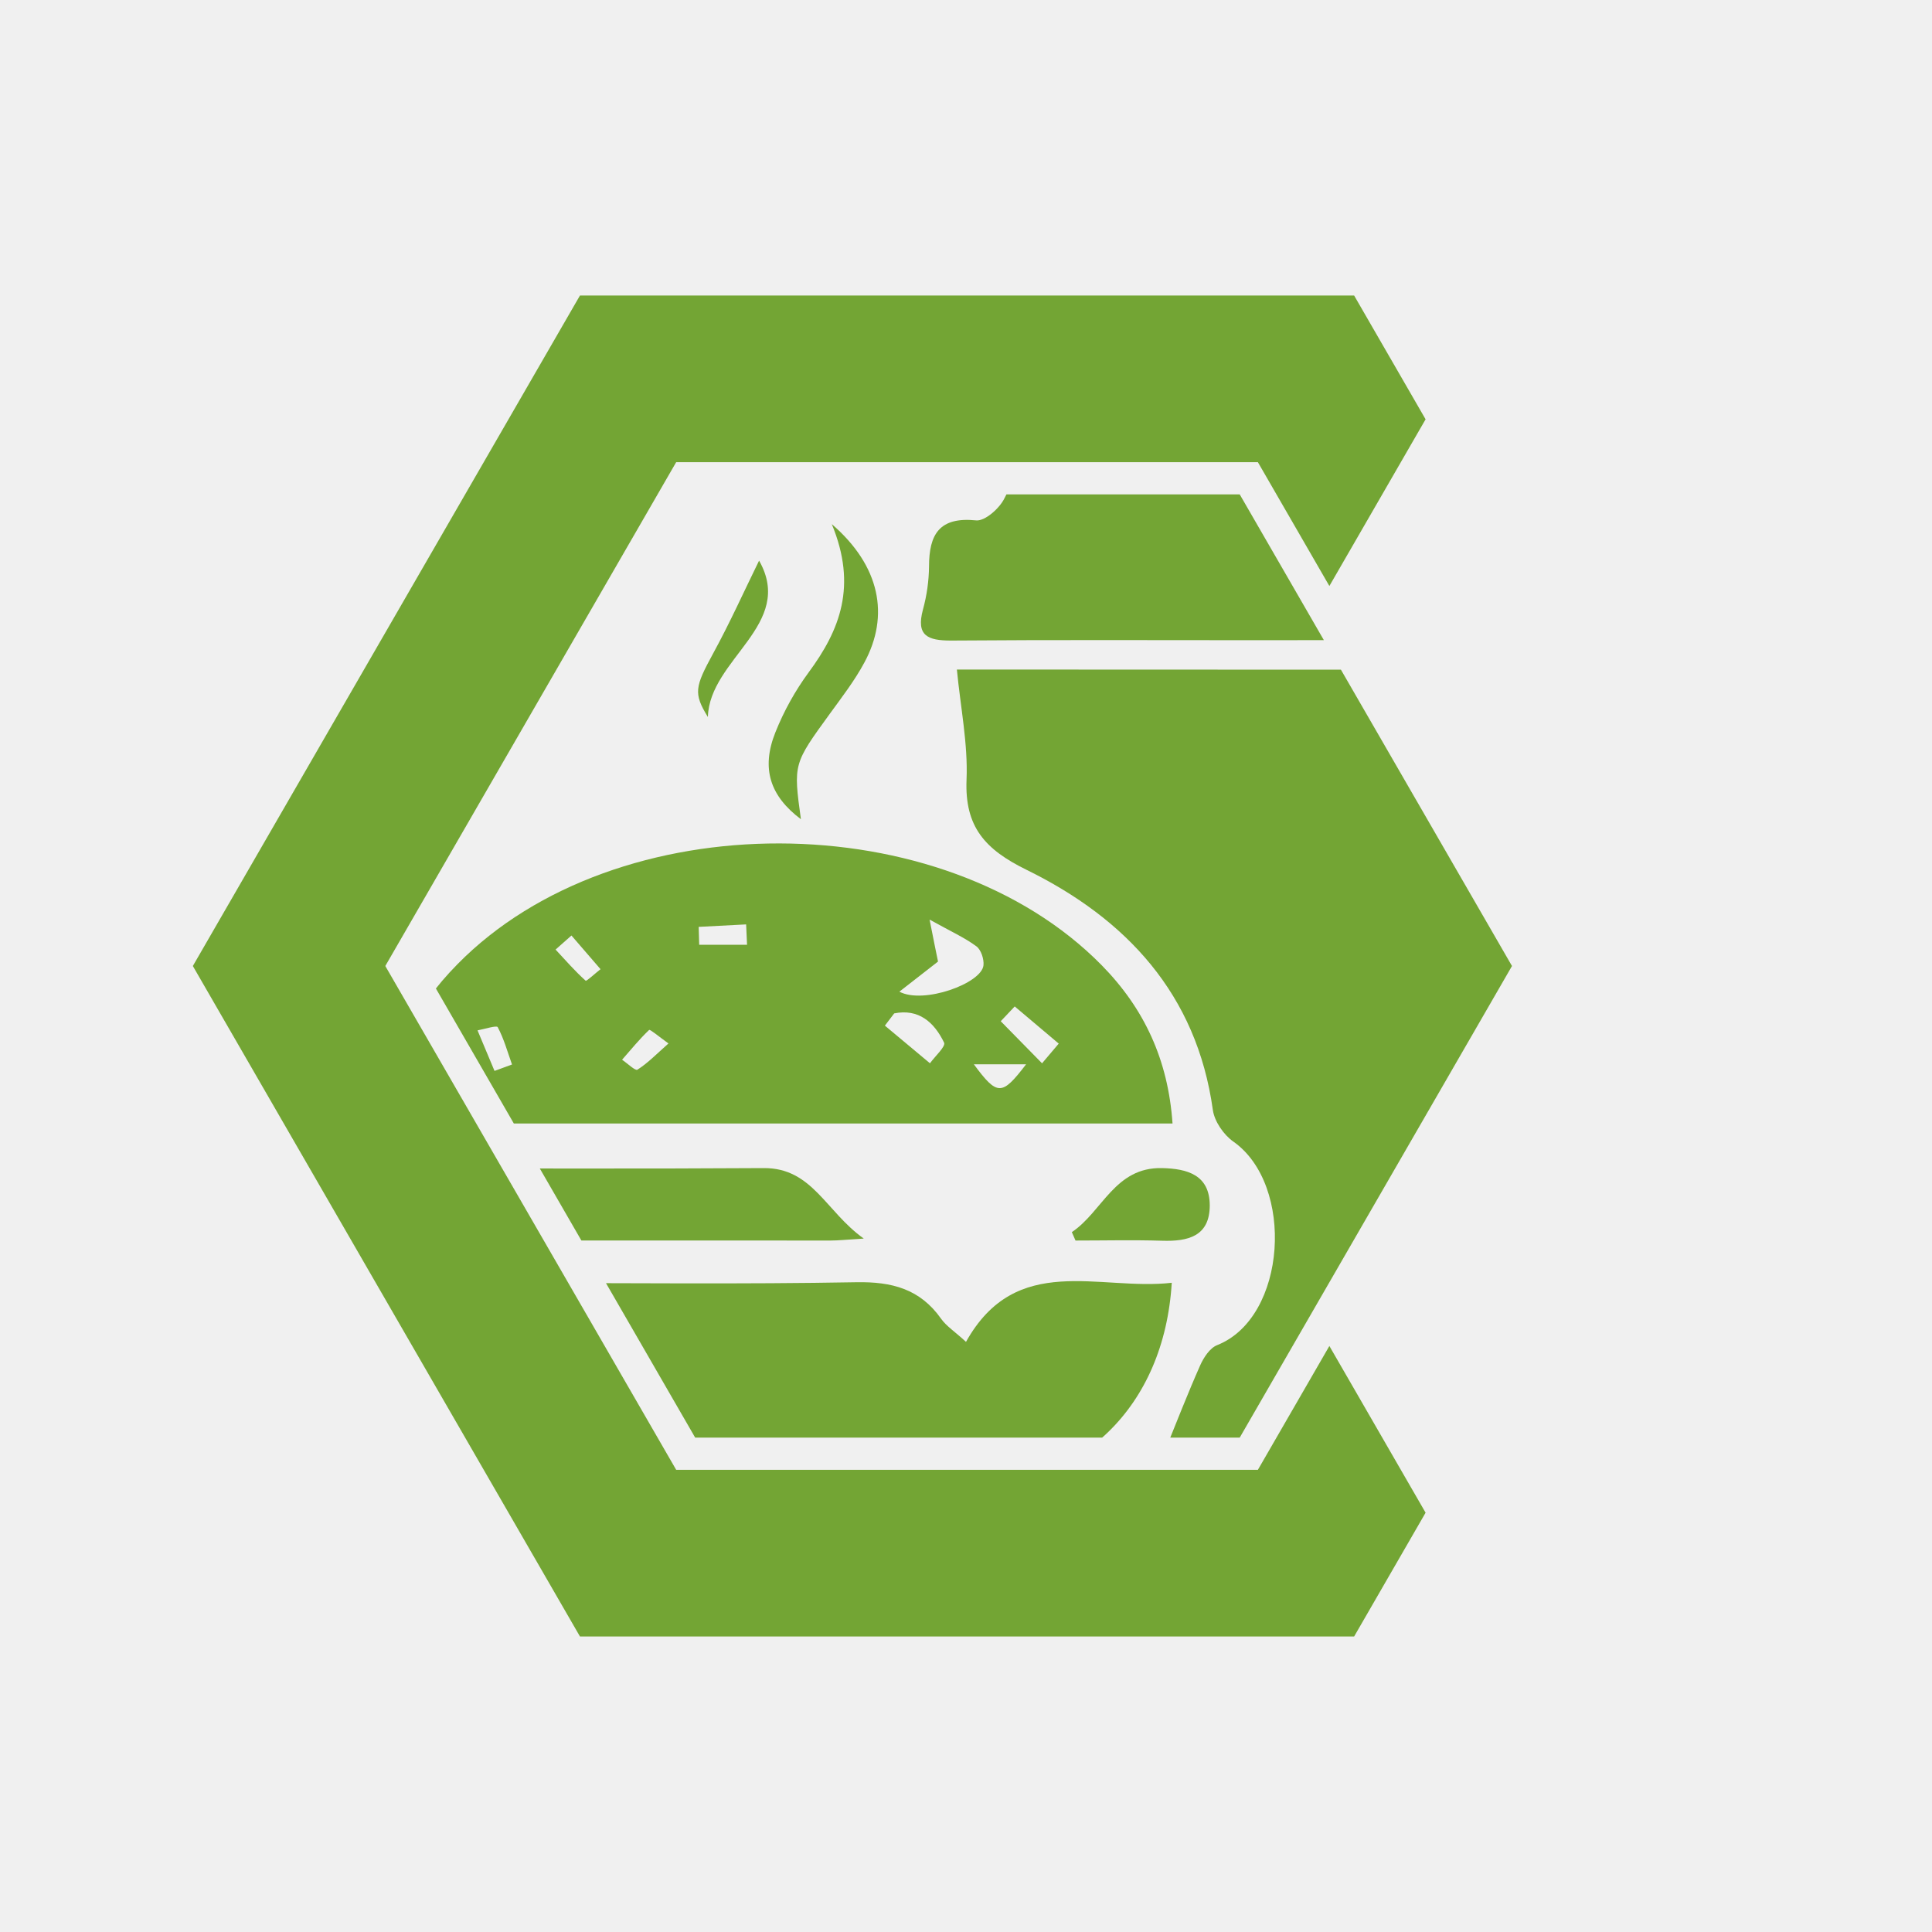
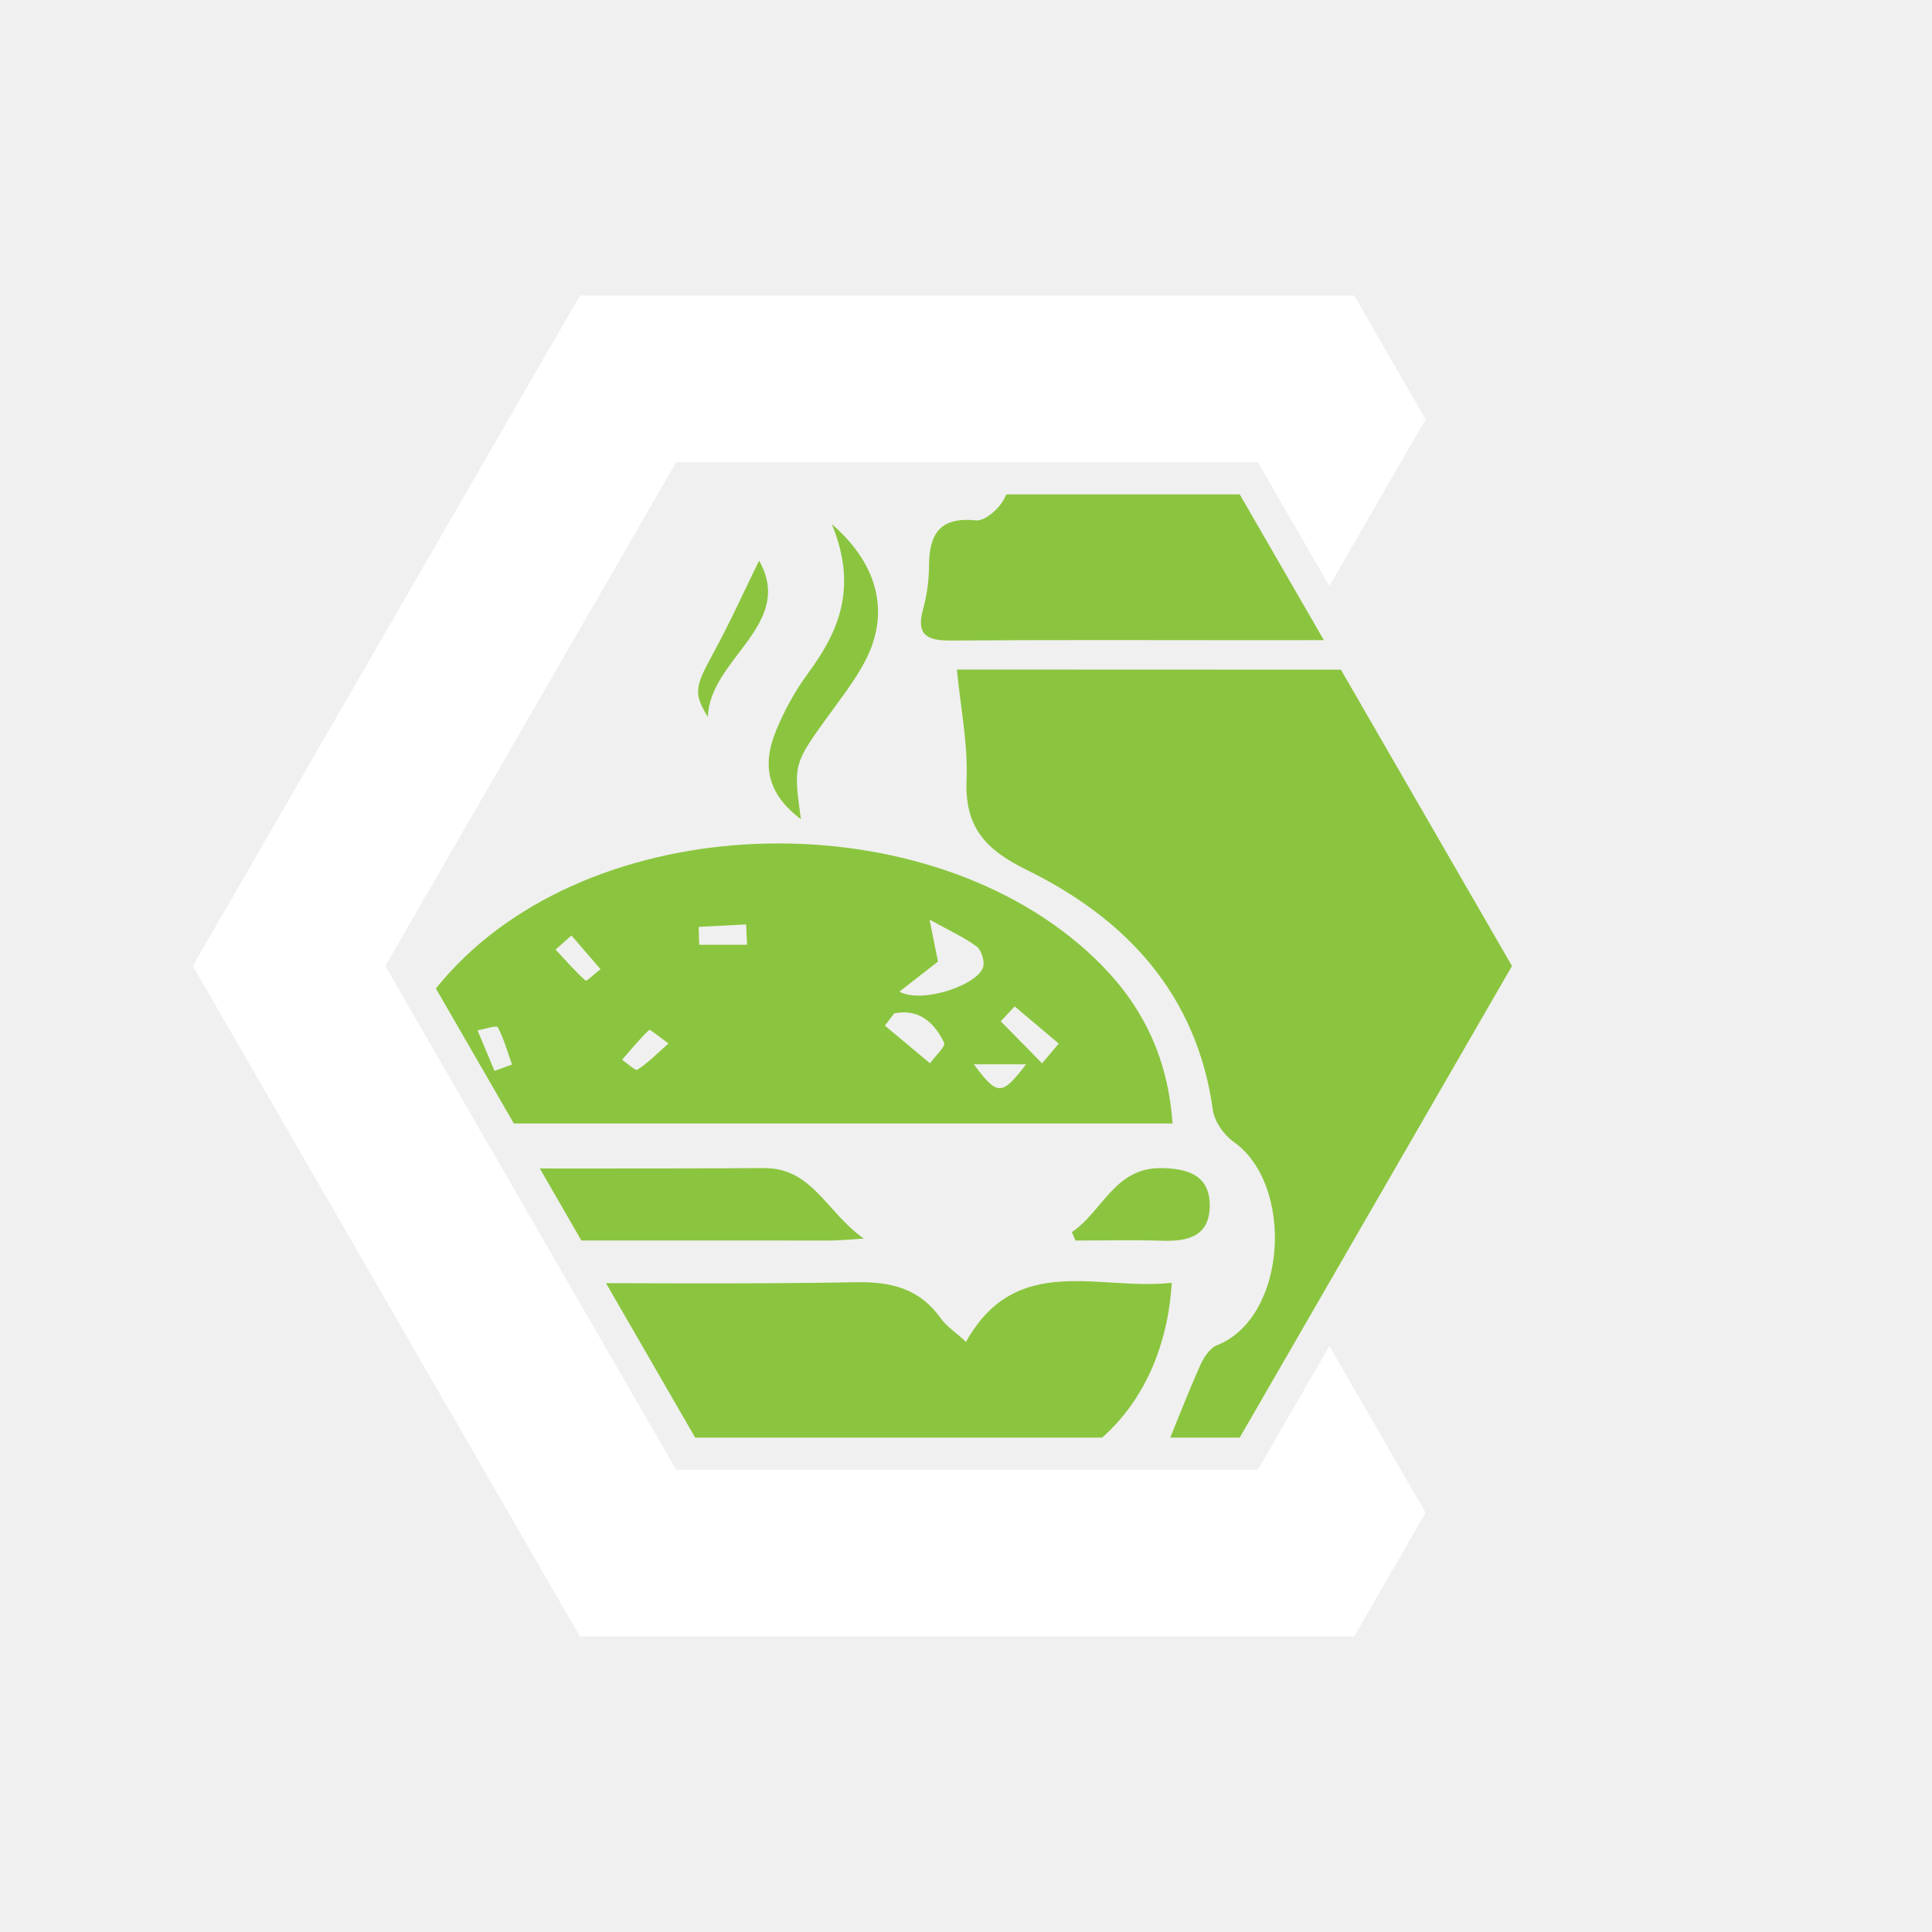
<svg xmlns="http://www.w3.org/2000/svg" id="Layer_1" data-name="Layer 1" viewBox="0 0 600 600">
  <defs>
-     <style>.cls-1{fill:none;}.cls-2{clip-path:url(#clip-path);}.cls-3{fill:#73a534;}.cls-4{fill:#73a534;}.cls-5{clip-path:url(#clip-path-2);}.cls-6{fill:#ee4036;}</style>
+     <style>.cls-1{fill:none;}.cls-2{clip-path:url(#clip-path);}.cls-3{fill:#8bc53f;}.cls-4{fill:#fff;}.cls-5{clip-path:url(#clip-path-2);}.cls-6{fill:#ee4036;}</style>
    <clipPath id="clip-path">
      <polygon class="cls-1" points="215.89 446.46 131.34 300 215.89 153.54 385.01 153.54 469.56 300 385.01 446.46 215.89 446.46" />
    </clipPath>
    <clipPath id="clip-path-2">
      <polygon class="cls-1" points="216.66 1066.46 132.1 920 216.66 773.54 385.77 773.54 470.33 920 385.77 1066.46 216.66 1066.46" />
    </clipPath>
  </defs>
  <g class="cls-2">
    <path class="cls-3" d="M487,208c-4.18,41.62-8.24,81.84-12.24,122.06-3.5,35.34-7.15,70.67-10.28,106-1.35,15.14-.85,15.2-15.52,15.24l-77.17.27c-3.62,0-7.23,0-10.41,0,4-9.87,7.47-18.8,11.35-27.55,1.08-2.44,3-5.39,5.28-6.28,21.67-8.59,24.12-49.81,5-63.22-3-2.11-5.85-6.26-6.35-9.81-5-36-26.93-59.41-57.88-74.59-12.89-6.33-19.22-13.35-18.61-28,.46-11.13-1.87-22.38-3-34.19Z" />
    <path class="cls-3" d="M120.57,348.92c-.36-20.1,8.23-36,21.5-49.48,49.35-50.22,150.71-49.9,200.07.32,13.22,13.46,20.64,29.38,22,49.16Zm170.74-50.3-12,9.35c7.47,4,25.58-2.58,26.12-8.2.19-1.93-.76-4.82-2.21-5.89-3.65-2.69-7.87-4.59-14.53-8.29C290,292.3,290.73,295.74,291.31,298.62Zm-13.61,16.1-2.89,3.8,14,11.69c1.57-2.18,4.94-5.23,4.39-6.4C290.13,317.45,285.29,313.18,277.7,314.72Zm37.43-2.16-4.34,4.59q6.4,6.54,12.83,13.07l5.18-6.12ZM232,293.4l-.28-6.32-14.74.77.16,5.55Zm-78.44,39.19,5.45-2c-1.4-3.92-2.52-8-4.44-11.6-.32-.62-4.09.59-6.27,1Q150.95,326.29,153.58,332.59Zm23.91-42.06-4.93,4.37c3.06,3.29,6,6.67,9.34,9.67.26.23,3-2.32,4.62-3.58Zm30.12,33.52c-3-2.16-5.7-4.44-6-4.19-3,2.86-5.65,6.11-8.4,9.25,1.64,1.1,4.1,3.51,4.76,3.09C201.15,330.19,203.81,327.41,207.61,324.05Zm94.85,6.48c7.32,9.89,8.69,9.83,16.22,0Z" />
    <path class="cls-3" d="M121.12,398.44h38.27c35.52,0,71,.41,106.55-.23,11.09-.2,19.79,2.09,26.32,11.33,1.67,2.36,4.3,4,7.74,7.19,15.61-28,41.34-15.78,63.9-18.35C361.54,437,335.53,462,298.5,462.15c-38.17.12-76.33.32-114.5-.07C147.41,461.71,119.77,433.87,121.12,398.44Z" />
    <path class="cls-3" d="M390.5,198.82c-31.73,0-63.46-.14-95.18.11-7.21,0-10.88-1.49-8.69-9.62a52.92,52.92,0,0,0,1.89-13.4c0-10,3.24-15.46,14.63-14.3,2.75.28,7.31-3.77,8.8-6.89,4.94-10.36,12.63-13.48,23.73-13.35,38.14.47,76.3.35,114.44,0,9.79-.08,17.11,3.06,20.88,12.16,2.74,6.61,7.09,9.36,14.06,8.45,6.07-.8,8.14,1.92,9.43,8,6.06,28.82,6.33,28.76-22.41,28.76Z" />
    <path class="cls-3" d="M268.25,384.65c-5.38.33-7.87.61-10.35.61-44.52,0-89-.05-133.55,0-8.09,0-16.18-.46-16.23-10.86,0-10.06,7.72-11.56,15.95-11.55,37.73,0,75.46.15,113.18-.09C252.29,362.71,256.45,376.25,268.25,384.65Z" />
    <path class="cls-3" d="M404.79,134.26H387.92c-.42-1.19-1.24-2.31-1.06-3.22,4-19.94-6.2-33-20-45.59-20.07-18.28-38.85-38-58.15-57.1a12.31,12.31,0,0,1-1.38-2.54l13.27-12C347,40.2,374.34,67.17,401.24,94.53c2.47,2.5,3.19,7.44,3.39,11.32C405.11,114.85,404.79,123.9,404.79,134.26Z" />
    <path class="cls-3" d="M258.32,162.77c15.05,13,18,28.43,10.11,43-3,5.59-6.95,10.71-10.7,15.87-11.33,15.6-11.37,15.56-9,32.78-9.54-7.18-12.44-15.69-7.92-27a84.35,84.35,0,0,1,10.35-18.64C260.82,195.69,266.29,182,258.32,162.77Z" />
    <path class="cls-3" d="M332.87,382.65c9.51-6.36,13.33-20.22,28-19.89,7.9.18,14.79,2.12,14.83,11.56,0,9.62-6.71,11.26-14.78,11-9-.28-17.94-.06-26.91-.06Z" />
    <path class="cls-3" d="M235.74,174.11c11.29,19.86-15.41,30.5-15.9,48.56-4.54-7.36-4-9.37,1.6-19.68C226.69,193.4,231.18,183.39,235.74,174.11Z" />
    <path class="cls-3" d="M389.67,554.33H387c.05-.22.09-.62.15-.62.84,0,1.68,0,2.51,0Z" />
    <path class="cls-3" d="M453.32,554.48l-2.66-.17c0-.21.06-.6.08-.6.87,0,1.74.08,2.61.14Z" />
  </g>
  <polygon class="cls-4" points="390.65 143.54 209.99 143.54 119.66 300 209.99 456.46 390.65 456.46 412.85 418.01 442.73 469.78 420.54 508.22 180.11 508.22 59.89 300 180.11 91.78 420.54 91.78 442.73 130.22 412.85 181.99 390.65 143.54" />
  <g class="cls-5">
    <path class="cls-6" d="M250.51,1037.67A87,87,0,0,1,221.4,1006C209.76,984.33,207,961,209,937c1.48-17.48,5.61-34.41,13.8-50,4.31-8.21,9.88-15.75,14.86-23.56,7.34,2.63,13.31,6.77,20.7,2.63-1.58-.91-2.87-1.7-4.2-2.41q-21-11.05-41.92-22.09c-5.63-3-6.5-5.51-4-11.39,5.22-12.43,16-18,30.94-15.35,9.28,1.68,18.38,4.32,28.69,6.81l-13.54-14c1-2.2,2.64-5.58,4.23-9,14.63-31.09,29.31-62.16,43.81-93.31,1.34-2.86,2.87-4.1,5.92-3.58,4.56.79,9.13,1.51,14,2.32-3.37-5.11-7.21-9.53-14.27-10.54,3.15-6.72,6.15-13.18,9.18-19.61Q380,540.62,442.72,407.25c3.51-7.45,7.29-9.19,15.36-6.93,1.66.47,3.29,1.06,5,1.63-2.39-5.84-6.12-9-12.72-10.9q13.35-28.41,26.69-56.77c3.29-7,6.54-14,9.92-21,4.56-9.4,13.6-12.95,22.1-8.79,8.3,4.07,11.14,13.22,6.79,22.49Q461.83,441.88,407.72,556.78,344.11,691.69,280.37,826.55c-.49,1-.92,2.09-1.36,3.08,2.69,2.37,5.3,4.49,7.7,6.84a20.18,20.18,0,0,1,3.49,25.32c-1.38,2.41-3.09,4.63-4.47,7-2.44,4.23-5.58,7.08-11.22,5.72,3.72,12.39.38,23.61-3.38,34.74-.53,1.57-1.86,2.92-3,4.24-27.31,32.9-34.64,69.61-20.08,110,9.12,25.28,29,39.25,53.5,47.54a46.3,46.3,0,0,1,10.2,4.27c-9.61,3.69-19.07,7.81-28.84,11-37.26,12.08-74,10.22-109.39-6.51-33.82-16-52.88-44.06-62.49-79.41-11.34-41.71-.42-78,26.74-110.31,13.88-16.52,30.44-29.94,48.63-41.43a2.19,2.19,0,0,1,1.61-.37c-5.09,4.68-10.42,9.13-15.24,14.08-24.13,24.78-39.77,54-43.06,88.68-5.06,53.32,14.91,95.76,66.38,122,14.8,7.54,30.23,10.64,46.46,11.13,7.5.23,15,0,21.07,0-12-2.43-25.68-3.78-38.42-8.08-34-11.47-63.72-29.62-78.13-64.38C126,961,135.14,895,192.6,854.92c2.52-1.76,5.28-3.19,7.7-5.07,3.76-2.92,7.31-3.23,12.23,1.67-1.21.56-2.86.88-3.85,1.87-29.11,28.84-42.48,64-40.7,104.7,1.6,36.49,14.65,68.25,40.33,94.67,12.75,13.12,28.54,20,45.83,24.4,5.89,1.48,11.75,3.06,17.69,4.2-9.21-4.4-18.52-8.6-27.62-13.22-40.8-20.73-61.7-55.17-67.26-99.57-4-32.21,2.35-62.46,20.7-89.51,6.19-9.12,14-17.13,21-25.53l12.26,6.15a9.27,9.27,0,0,1-.88,1.64c-16.3,18.63-24.11,40.92-27.45,64.95-3,21.61-2.91,43.25,2.54,64.55,4,15.57,11.11,29.45,24.86,38.6,6.08,4,13.13,6.62,19.74,9.87C250,1038.75,250.26,1038.21,250.51,1037.67Z" />
  </g>
</svg>
